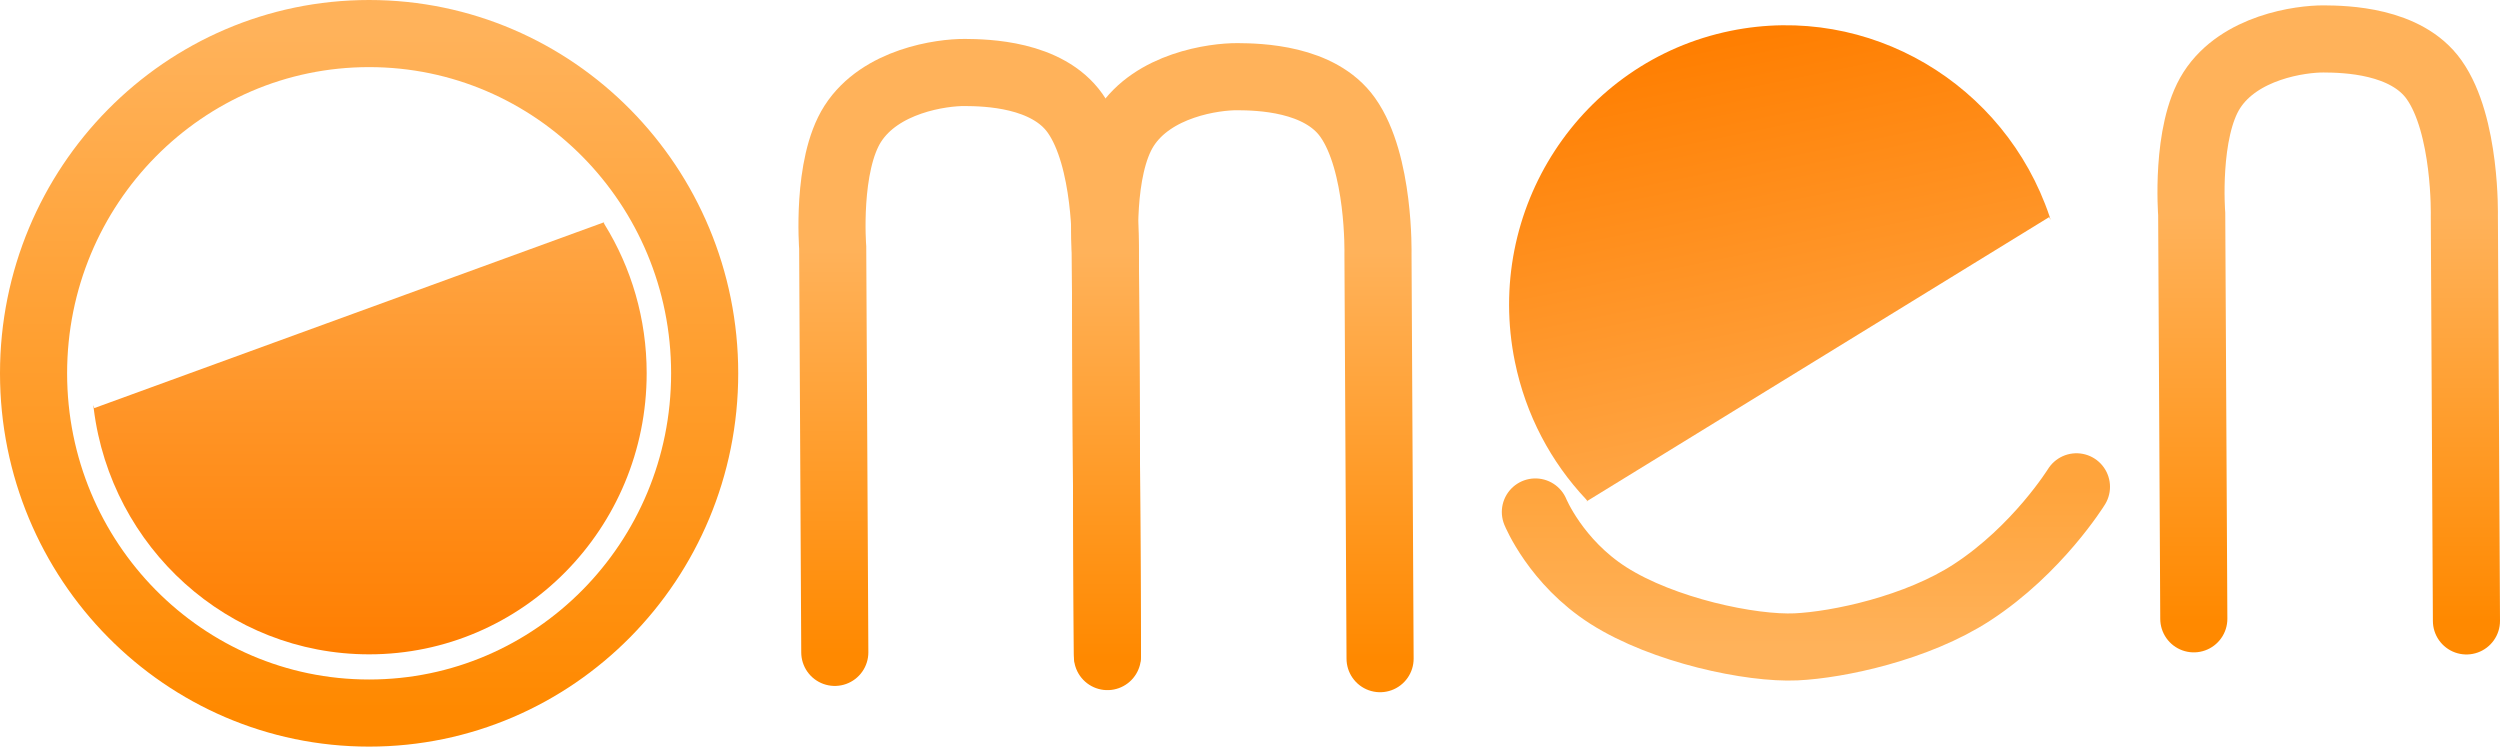
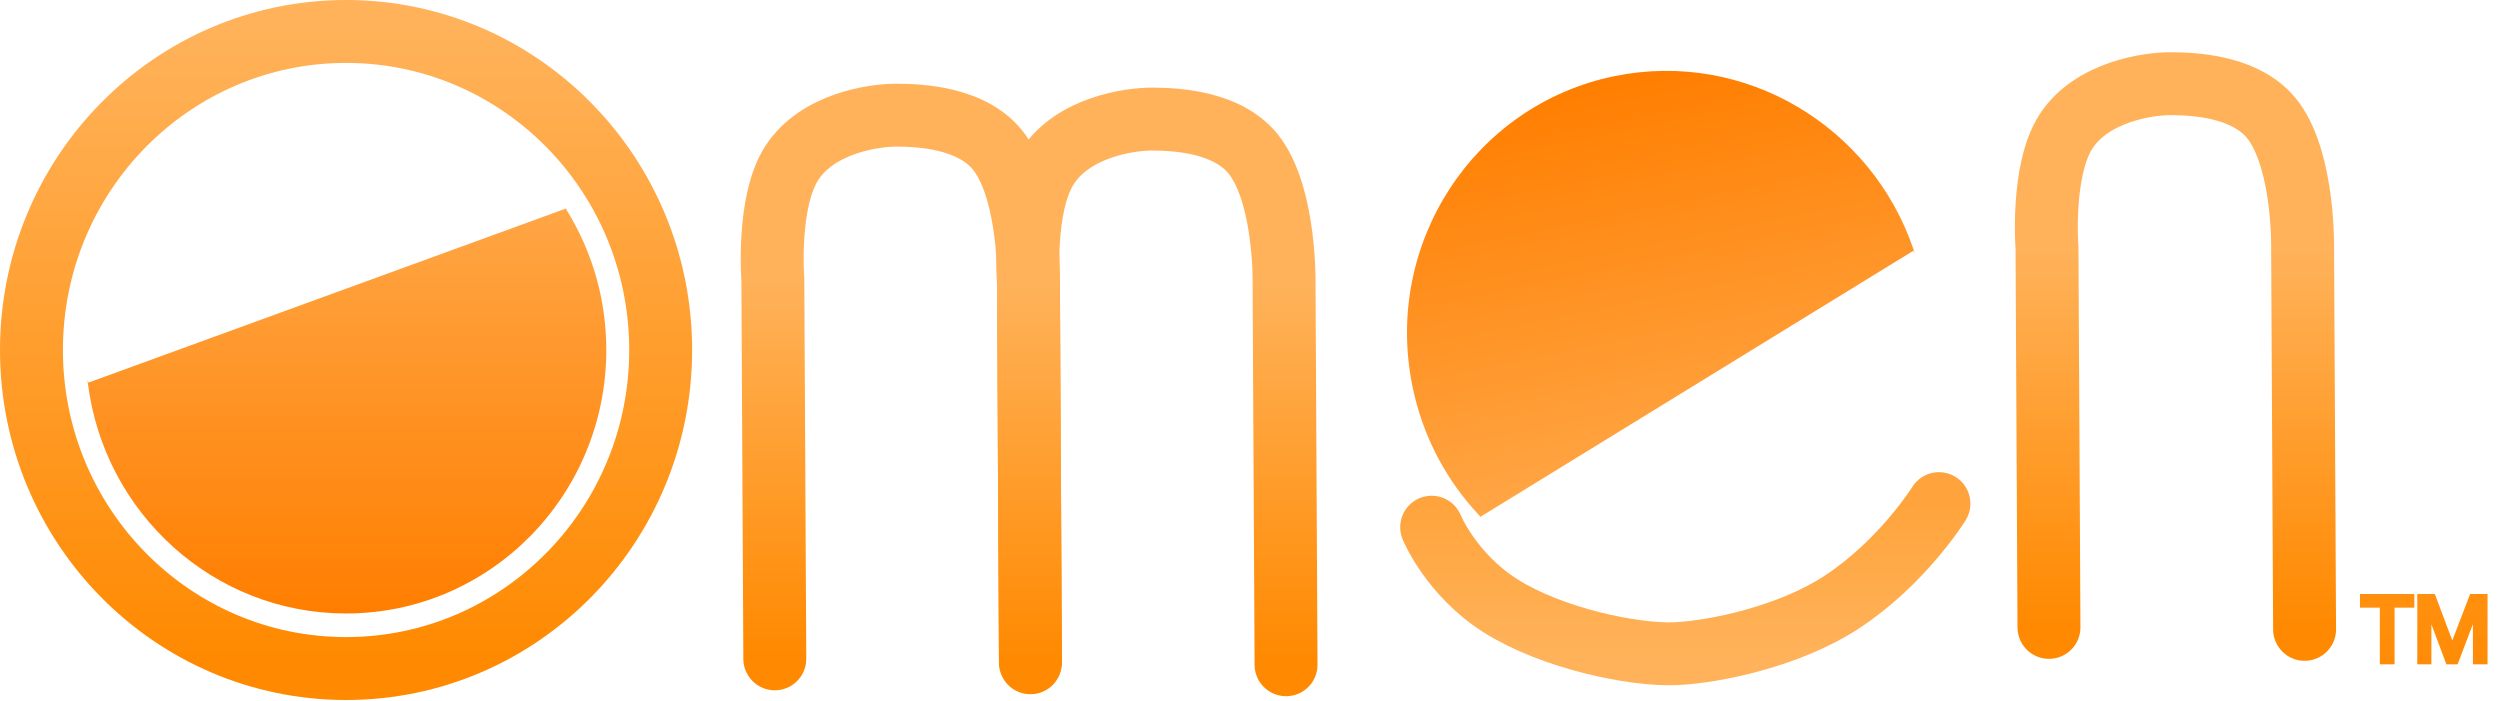
- <svg xmlns="http://www.w3.org/2000/svg" version="1.1" width="298.012" height="89" viewBox="0,0,298.012,89">
+ <svg xmlns="http://www.w3.org/2000/svg" version="1.1" width="317.857" height="89" viewBox="0,0,317.857,89">
  <defs>
-     <linearGradient x1="368.631" y1="161.511" x2="368.631" y2="210.011" gradientUnits="userSpaceOnUse" id="color-1">
+     <linearGradient x1="367.631" y1="167.511" x2="367.631" y2="216.011" gradientUnits="userSpaceOnUse" id="color-1">
      <stop offset="0" stop-color="#ffb25a" />
      <stop offset="1" stop-color="#ff8900" />
    </linearGradient>
    <linearGradient x1="134.994" y1="139.995" x2="134.994" y2="220.995" gradientUnits="userSpaceOnUse" id="color-2">
      <stop offset="0" stop-color="#ffb25a" />
      <stop offset="1" stop-color="#ff8900" />
    </linearGradient>
    <linearGradient x1="134.994" y1="146.995" x2="134.994" y2="213.995" gradientUnits="userSpaceOnUse" id="color-3">
      <stop offset="0" stop-color="#ffb25a" />
      <stop offset="1" stop-color="#ff7e00" />
    </linearGradient>
-     <linearGradient x1="206.631" y1="165.511" x2="206.631" y2="214.011" gradientUnits="userSpaceOnUse" id="color-4">
+     <linearGradient x1="205.631" y1="171.511" x2="205.631" y2="220.011" gradientUnits="userSpaceOnUse" id="color-4">
      <stop offset="0" stop-color="#ffb25a" />
      <stop offset="1" stop-color="#ff8900" />
    </linearGradient>
-     <linearGradient x1="239.131" y1="166.011" x2="239.131" y2="214.511" gradientUnits="userSpaceOnUse" id="color-5">
+     <linearGradient x1="238.131" y1="172.011" x2="238.131" y2="220.511" gradientUnits="userSpaceOnUse" id="color-5">
      <stop offset="0" stop-color="#ffb25a" />
      <stop offset="1" stop-color="#ff8900" />
    </linearGradient>
-     <linearGradient x1="310.698" y1="205.317" x2="297.29" y2="139.673" gradientUnits="userSpaceOnUse" id="color-6">
+     <linearGradient x1="309.698" y1="211.317" x2="296.29" y2="145.673" gradientUnits="userSpaceOnUse" id="color-6">
      <stop offset="0" stop-color="#ffb25a" />
      <stop offset="1" stop-color="#ff7e00" />
    </linearGradient>
-     <linearGradient x1="306.268" y1="194.026" x2="306.268" y2="213.123" gradientUnits="userSpaceOnUse" id="color-7">
+     <linearGradient x1="305.268" y1="200.026" x2="305.268" y2="219.123" gradientUnits="userSpaceOnUse" id="color-7">
      <stop offset="0" stop-color="#ffa43c" />
      <stop offset="1" stop-color="#ffb25a" />
+     </linearGradient>
+     <linearGradient x1="399.752" y1="210.225" x2="399.752" y2="223.3" gradientTransform="translate(-1381.358,-776.6304) scale(3.52964,3.52964)" gradientUnits="userSpaceOnUse" id="color-8">
+       <stop offset="0" stop-color="#ff9213" />
+       <stop offset="1" stop-color="#ff8900" />
+     </linearGradient>
+     <linearGradient x1="399.752" y1="210.225" x2="399.752" y2="223.3" gradientTransform="translate(-1381.358,-776.6304) scale(3.52964,3.52964)" gradientUnits="userSpaceOnUse" id="color-9">
+       <stop offset="0" stop-color="#ff900f" />
+       <stop offset="1" stop-color="#ff8b05" />
    </linearGradient>
  </defs>
  <g transform="translate(-90.99414,-135.995)">
    <g data-paper-data="{&quot;isPaintingLayer&quot;:true}" fill-rule="nonzero" stroke-linejoin="miter" stroke-miterlimit="10" stroke-dasharray="" stroke-dashoffset="0" style="mix-blend-mode: normal">
-       <path d="M352.506,209.761l-0.25,-48.25c0,0 -0.772,-9.835 2.394,-14.765c3.3,-5.139 10.596,-6.131 13.361,-6.11c2.512,0.019 9.796,0.154 13.132,4.85c3.856,5.429 3.613,16.275 3.613,16.275l0.25,48.25" fill="none" stroke="url(#color-1)" stroke-width="8" stroke-linecap="round" />
+       <path d="M351.506,215.761l-0.25,-48.25c0,0 -0.772,-9.835 2.394,-14.765c3.3,-5.139 10.596,-6.131 13.361,-6.11c2.512,0.019 9.796,0.154 13.132,4.85c3.856,5.429 3.613,16.275 3.613,16.275l0.25,48.25" fill="none" stroke="url(#color-1)" stroke-width="8" stroke-linecap="round" />
      <path d="M174.994,180.495c0,-22.368 -17.909,-40.5 -40,-40.5c-22.091,0 -40,18.132 -40,40.5c0,22.368 17.909,40.5 40,40.5c22.091,0 40,-18.132 40,-40.5z" fill="none" stroke="url(#color-2)" stroke-width="8" stroke-linecap="butt" />
      <path d="M168.081,180.495c0,-6.517 -1.838,-12.599 -5.017,-17.744c-0.237,-0.383 -0.018,-0.277 -0.018,-0.277l-60.816,22.169c0,0 -0.168,-0.782 -0.059,0.097c2.06,16.497 15.97,29.255 32.823,29.255c18.273,0 33.086,-14.998 33.086,-33.5z" fill="url(#color-3)" stroke="#ffb25a" stroke-width="0" stroke-linecap="butt" />
-       <path d="M190.506,213.761l-0.25,-48.25c0,0 -0.772,-9.835 2.394,-14.765c3.3,-5.139 10.596,-6.131 13.361,-6.11c2.512,0.019 9.796,0.154 13.132,4.85c3.856,5.429 3.613,16.275 3.613,16.275l0.25,48.25" fill="none" stroke="url(#color-4)" stroke-width="8" stroke-linecap="round" />
-       <path d="M223.006,214.261l-0.25,-48.25c0,0 -0.772,-9.835 2.394,-14.765c3.3,-5.139 10.596,-6.131 13.361,-6.11c2.512,0.019 9.796,0.154 13.132,4.85c3.856,5.429 3.613,16.275 3.613,16.275l0.25,48.25" fill="none" stroke="url(#color-5)" stroke-width="8" stroke-linecap="round" />
-       <path d="M271.577,179.116c1.304,6.385 4.322,11.976 8.467,16.381c0.309,0.328 0.073,0.268 0.073,0.268l55.149,-33.891c0,0 0.322,0.733 0.038,-0.107c-5.32,-15.751 -21.502,-25.467 -38.014,-22.095c-17.903,3.657 -29.416,21.316 -25.713,39.444z" fill="url(#color-6)" stroke="#ffb25a" stroke-width="0" stroke-linecap="butt" />
-       <path d="M274.018,197.026c0,0 2.438,5.967 8.706,9.961c6.54,4.168 17.028,6.365 22.367,6.117c5.025,-0.234 14.421,-2.224 20.98,-6.496c7.819,-5.092 12.446,-12.582 12.446,-12.582" fill="none" stroke="url(#color-7)" stroke-width="8" stroke-linecap="round" />
+       <path d="M189.506,219.761l-0.25,-48.25c0,0 -0.772,-9.835 2.394,-14.765c3.3,-5.139 10.596,-6.131 13.361,-6.11c2.512,0.019 9.796,0.154 13.132,4.85c3.856,5.429 3.613,16.275 3.613,16.275l0.25,48.25" fill="none" stroke="url(#color-4)" stroke-width="8" stroke-linecap="round" />
+       <path d="M222.006,220.261l-0.25,-48.25c0,0 -0.772,-9.835 2.394,-14.765c3.3,-5.139 10.596,-6.131 13.361,-6.11c2.512,0.019 9.796,0.154 13.132,4.85c3.856,5.429 3.613,16.275 3.613,16.275l0.25,48.25" fill="none" stroke="url(#color-5)" stroke-width="8" stroke-linecap="round" />
+       <path d="M270.577,185.116c1.304,6.385 4.322,11.976 8.467,16.381c0.309,0.328 0.073,0.268 0.073,0.268l55.149,-33.891c0,0 0.322,0.733 0.038,-0.107c-5.32,-15.751 -21.502,-25.467 -38.014,-22.095c-17.903,3.657 -29.416,21.316 -25.713,39.444z" fill="url(#color-6)" stroke="#ffb25a" stroke-width="0" stroke-linecap="butt" />
+       <path d="M273.018,203.026c0,0 2.438,5.967 8.706,9.961c6.54,4.168 17.028,6.365 22.367,6.117c5.025,-0.234 14.421,-2.224 20.98,-6.496c7.819,-5.092 12.446,-12.582 12.446,-12.582" fill="none" stroke="url(#color-7)" stroke-width="8" stroke-linecap="round" />
+       <text transform="translate(391.3598,220.0312) scale(0.28332,0.28332)" font-size="40" xml:space="preserve" fill="url(#color-8)" fill-rule="nonzero" stroke="url(#color-9)" stroke-width="3" stroke-linecap="butt" stroke-linejoin="miter" stroke-miterlimit="10" stroke-dasharray="" stroke-dashoffset="0" font-family="Sans Serif" font-weight="normal" text-anchor="start" style="mix-blend-mode: normal">
+         <tspan x="0" dy="0">TM</tspan>
+       </text>
    </g>
  </g>
</svg>
